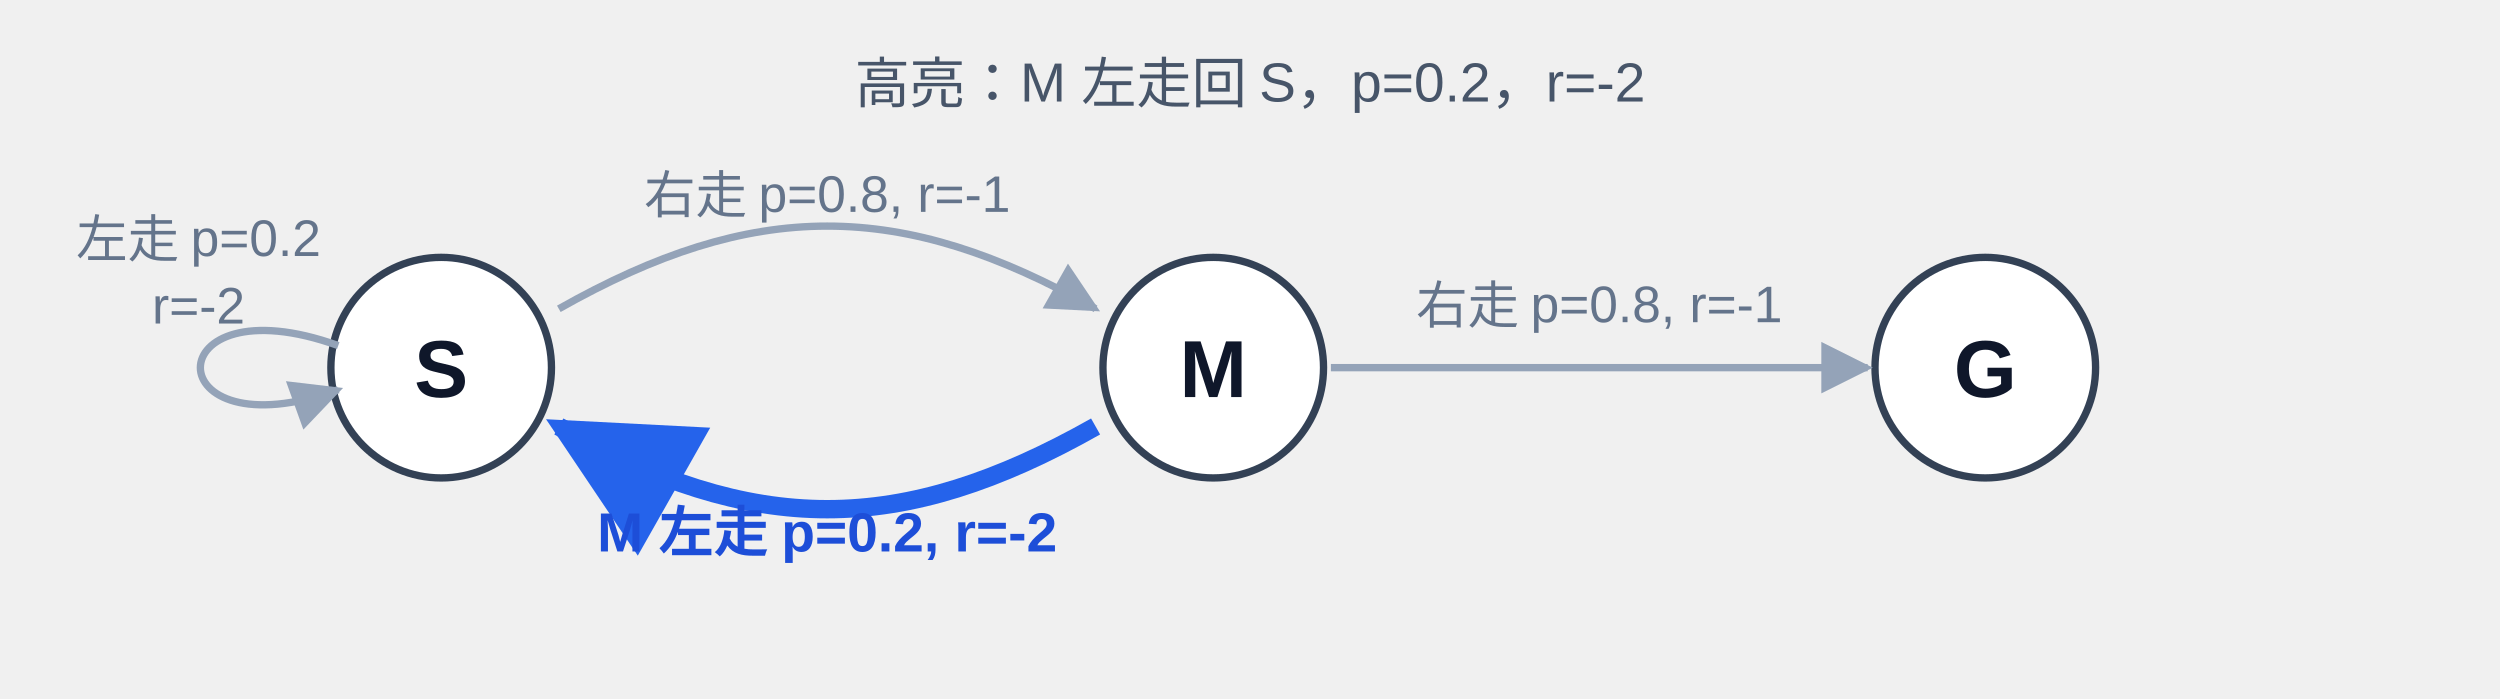
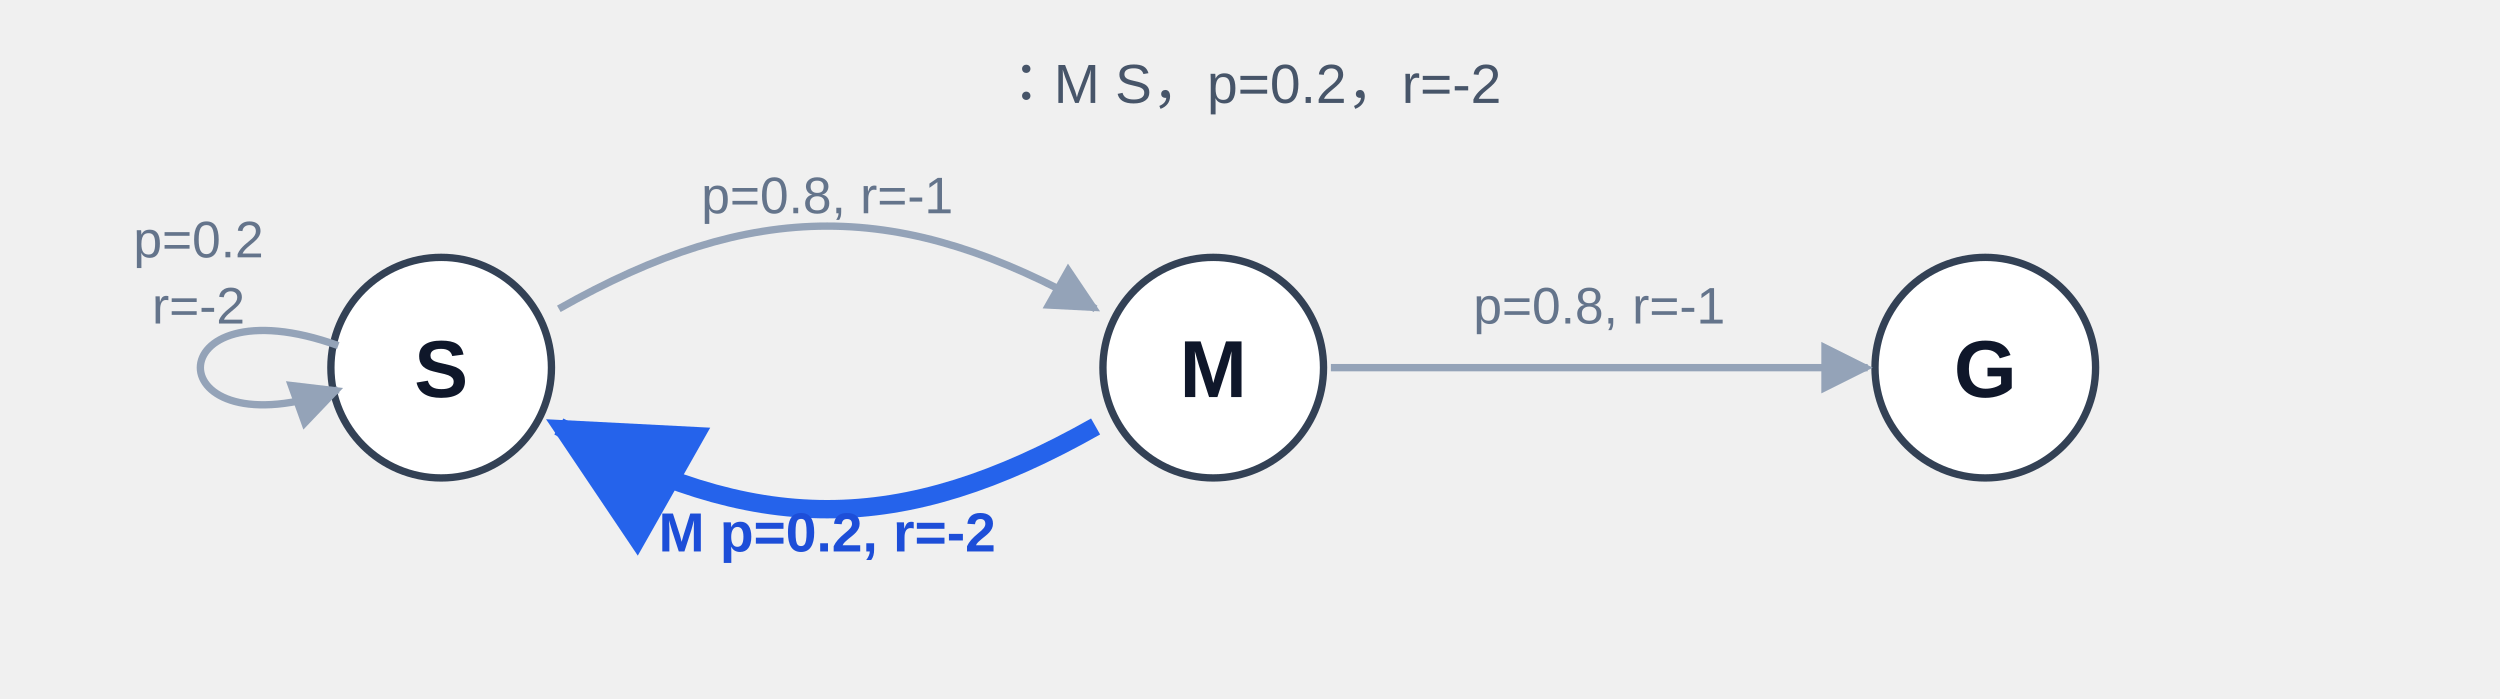
<svg xmlns="http://www.w3.org/2000/svg" width="680" height="190" viewBox="0 0 680 190" role="img" aria-labelledby="title desc">
  <defs>
    <marker id="arrow-gray" viewBox="0 0 10 10" refX="9" refY="5" markerWidth="7" markerHeight="7" orient="auto-start-reverse">
      <path d="M 0 0 L 10 5 L 0 10 z" fill="#94a3b8" />
    </marker>
    <marker id="arrow-blue" viewBox="0 0 10 10" refX="9" refY="5" markerWidth="8" markerHeight="8" orient="auto-start-reverse">
      <path d="M 0 0 L 10 5 L 0 10 z" fill="#2563eb" />
    </marker>
  </defs>
  <g font-family="Arial, 'Noto Sans SC', sans-serif">
-     <text x="340" y="28" text-anchor="middle" font-size="15" fill="#475569">高亮：M 左走回 S，p=0.2，r=-2</text>
+     <text x="340" y="28" text-anchor="middle" font-size="15" fill="#475569">：M  S，p=0.2，r=-2</text>
    <circle cx="120" cy="100" r="30" fill="#ffffff" stroke="#334155" stroke-width="2" />
    <text x="120" y="108" text-anchor="middle" font-size="22" font-weight="700" fill="#0f172a">S</text>
    <circle cx="330" cy="100" r="30" fill="#ffffff" stroke="#334155" stroke-width="2" />
    <text x="330" y="108" text-anchor="middle" font-size="22" font-weight="700" fill="#0f172a">M</text>
    <circle cx="540" cy="100" r="30" fill="#ffffff" stroke="#334155" stroke-width="2" />
    <text x="540" y="108" text-anchor="middle" font-size="22" font-weight="700" fill="#0f172a">G</text>
    <path d="M 152 84 C 205 54 245 54 298 84" fill="none" stroke="#94a3b8" stroke-width="2" marker-end="url(#arrow-gray)" />
-     <text x="225" y="58" text-anchor="middle" font-size="14" fill="#64748b">右走 p=0.8, r=-1</text>
+     <text x="225" y="58" text-anchor="middle" font-size="14" fill="#64748b"> p=0.8, r=-1</text>
    <path d="M 362 100 L 508 100" fill="none" stroke="#94a3b8" stroke-width="2" marker-end="url(#arrow-gray)" />
-     <text x="435" y="88" text-anchor="middle" font-size="14" fill="#64748b">右走 p=0.8, r=-1</text>
+     <text x="435" y="88" text-anchor="middle" font-size="14" fill="#64748b"> p=0.8, r=-1</text>
    <path d="M 92 94 C 42 76 42 124 92 106" fill="none" stroke="#94a3b8" stroke-width="2" marker-end="url(#arrow-gray)" />
-     <text x="54" y="70" text-anchor="middle" font-size="14" fill="#64748b">左走 p=0.2</text>
+     <text x="54" y="70" text-anchor="middle" font-size="14" fill="#64748b"> p=0.2</text>
    <text x="54" y="88" text-anchor="middle" font-size="14" fill="#64748b">r=-2</text>
    <path d="M 298 116 C 245 146 205 146 152 116" fill="none" stroke="#2563eb" stroke-width="5" marker-end="url(#arrow-blue)" />
-     <text x="225" y="150" text-anchor="middle" font-size="15" font-weight="700" fill="#1d4ed8">M 左走 p=0.2, r=-2</text>
+     <text x="225" y="150" text-anchor="middle" font-size="15" font-weight="700" fill="#1d4ed8">M  p=0.2, r=-2</text>
  </g>
</svg>
